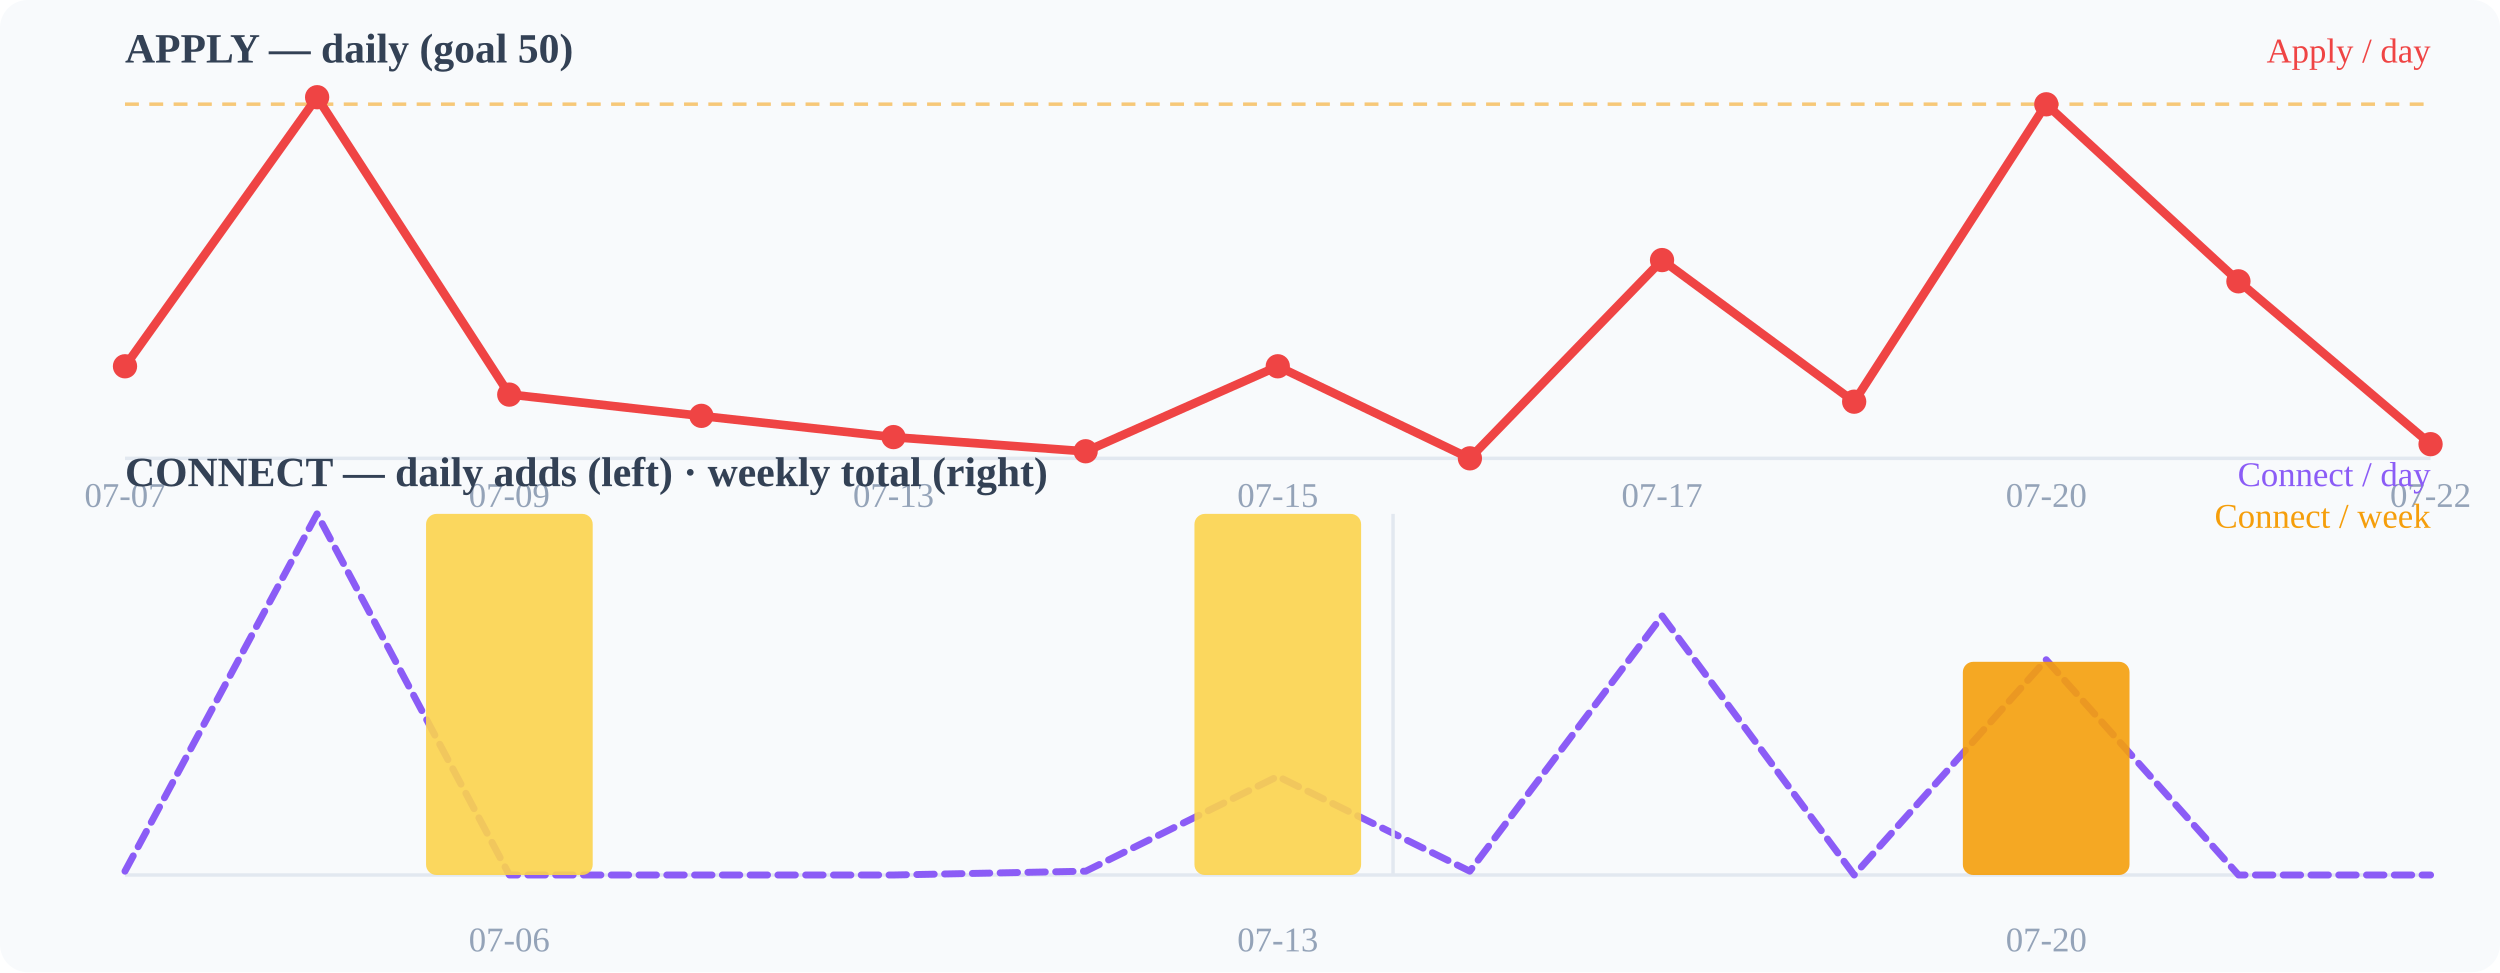
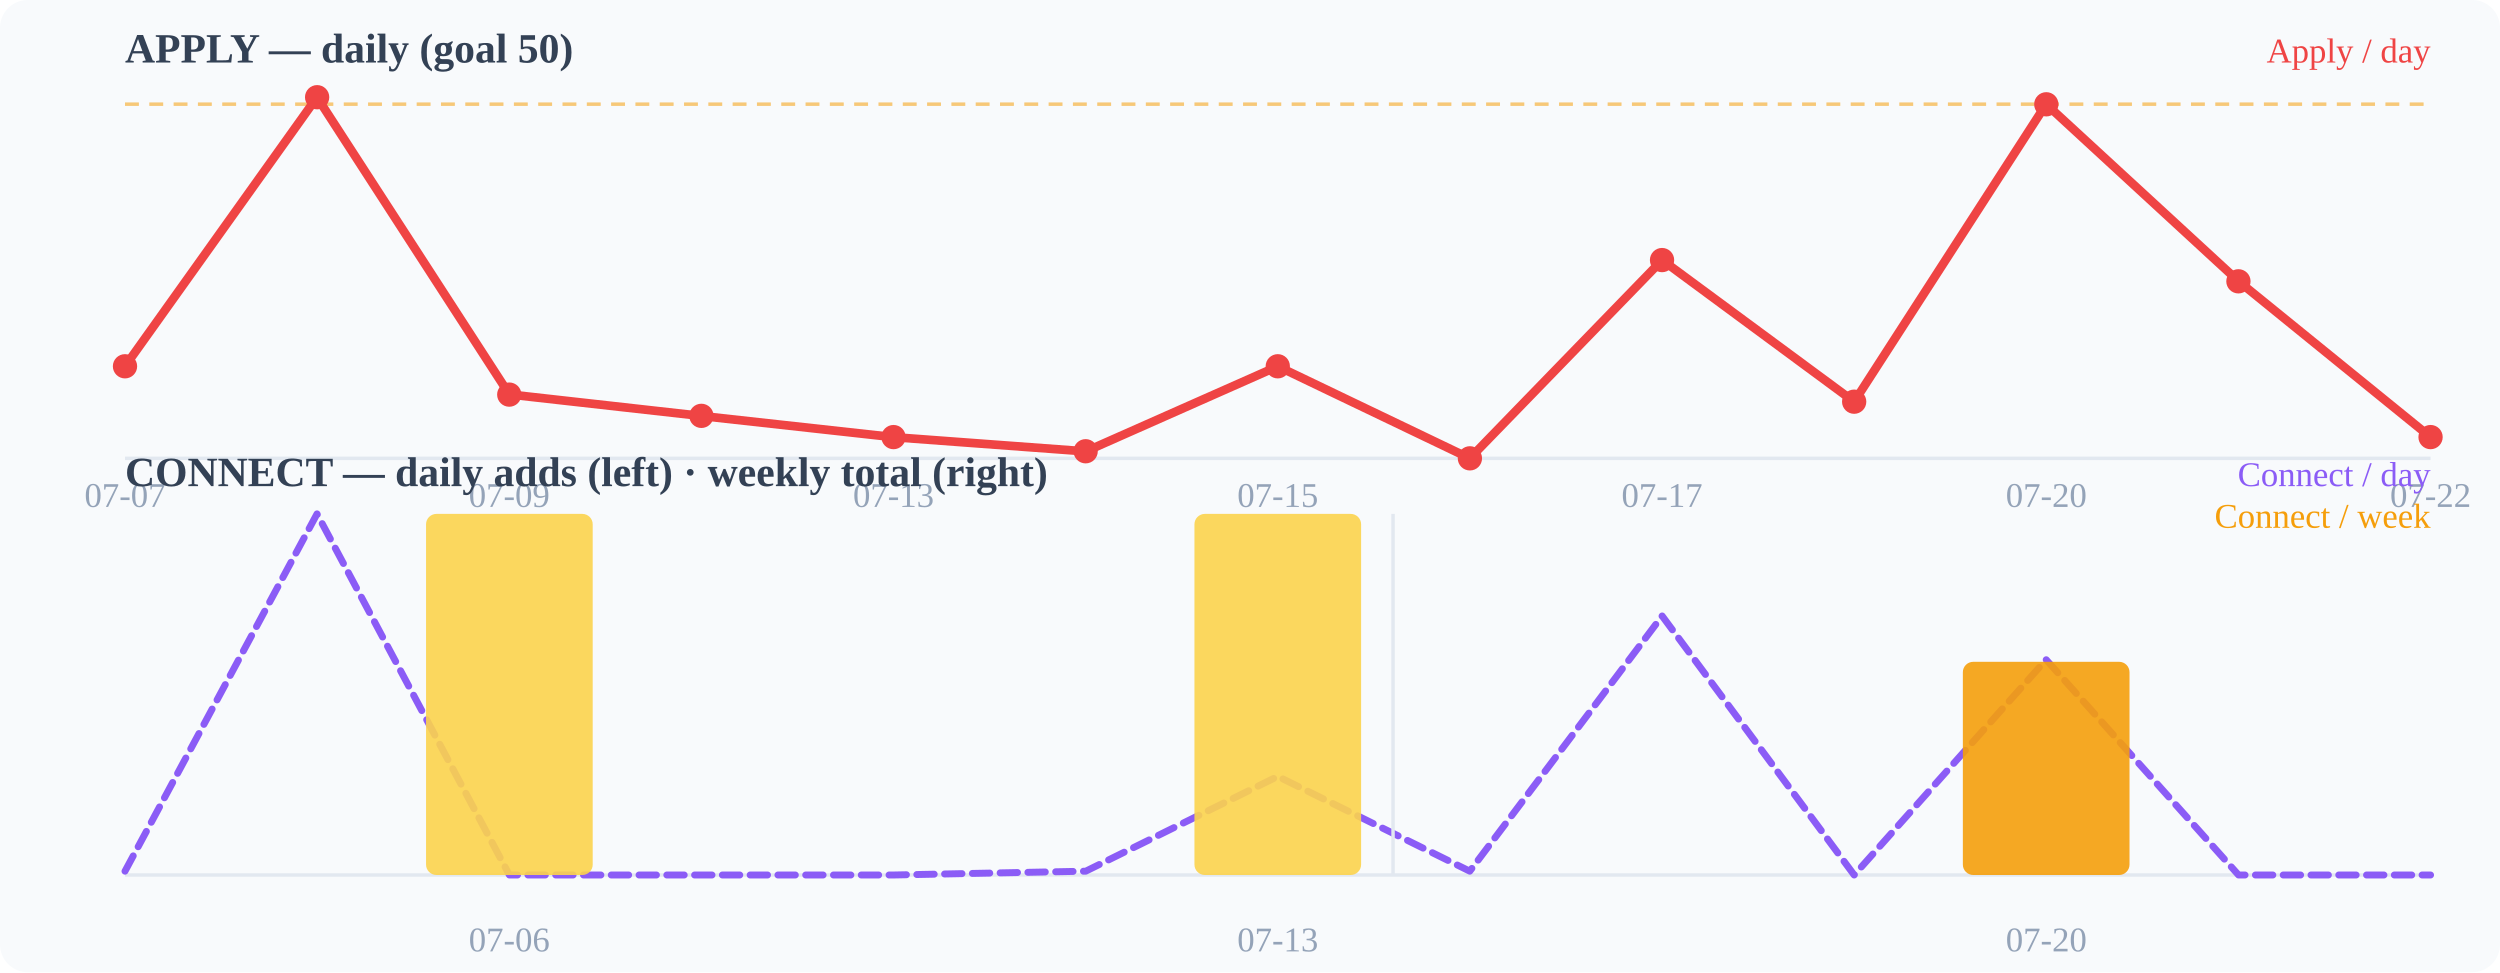
<svg xmlns="http://www.w3.org/2000/svg" width="720" height="280" viewBox="0 0 720 280">
  <rect width="720" height="280" fill="#f8fafc" rx="8" />
  <text x="36" y="18" font-size="12" font-weight="600" fill="#334155">APPLY — daily (goal 50)</text>
  <line x1="36" y1="132" x2="700" y2="132" stroke="#e2e8f0" stroke-width="1" />
  <line x1="36" y1="30.0" x2="700" y2="30.0" stroke="#f59e0b" stroke-width="1" stroke-dasharray="4 3" opacity="0.55" />
-   <polyline points="36.0,105.5 91.3,28.0 146.7,113.6 202.0,119.8 257.3,125.9 312.7,130.0 368.0,105.5 423.3,132.0 478.7,74.9 534.0,115.7 589.3,30.0 644.7,81.0 700.0,127.9" fill="none" stroke="#ef4444" stroke-width="2.5" stroke-linecap="round" stroke-linejoin="round" />
+   <polyline points="36.0,105.5 91.3,28.0 146.7,113.6 202.0,119.8 257.3,125.9 312.7,130.0 368.0,105.5 423.3,132.0 478.7,74.9 534.0,115.7 589.3,30.0 644.7,81.0 700.0,125.9" fill="none" stroke="#ef4444" stroke-width="2.5" stroke-linecap="round" stroke-linejoin="round" />
  <circle cx="36" cy="105.49" r="3.5" fill="#ef4444" />
  <circle cx="91.333" cy="28" r="3.5" fill="#ef4444" />
  <circle cx="146.667" cy="113.647" r="3.5" fill="#ef4444" />
  <circle cx="202" cy="119.765" r="3.5" fill="#ef4444" />
  <circle cx="257.333" cy="125.882" r="3.5" fill="#ef4444" />
  <circle cx="312.667" cy="129.961" r="3.5" fill="#ef4444" />
  <circle cx="368" cy="105.49" r="3.5" fill="#ef4444" />
  <circle cx="423.333" cy="132" r="3.5" fill="#ef4444" />
  <circle cx="478.667" cy="74.902" r="3.5" fill="#ef4444" />
  <circle cx="534" cy="115.686" r="3.5" fill="#ef4444" />
  <circle cx="589.333" cy="30.039" r="3.5" fill="#ef4444" />
  <circle cx="644.667" cy="81.02" r="3.5" fill="#ef4444" />
-   <circle cx="700" cy="127.922" r="3.5" fill="#ef4444" />
+   <circle cx="700" cy="125.882" r="3.5" fill="#ef4444" />
  <text x="36" y="146" font-size="10" fill="#94a3b8" text-anchor="middle">07-07</text>
  <text x="146.667" y="146" font-size="10" fill="#94a3b8" text-anchor="middle">07-09</text>
  <text x="257.333" y="146" font-size="10" fill="#94a3b8" text-anchor="middle">07-13</text>
  <text x="368" y="146" font-size="10" fill="#94a3b8" text-anchor="middle">07-15</text>
  <text x="478.667" y="146" font-size="10" fill="#94a3b8" text-anchor="middle">07-17</text>
  <text x="589.333" y="146" font-size="10" fill="#94a3b8" text-anchor="middle">07-20</text>
  <text x="700" y="146" font-size="10" fill="#94a3b8" text-anchor="middle">07-22</text>
  <text x="36" y="140" font-size="12" font-weight="600" fill="#334155">CONNECT — daily adds (left) · weekly total (right)</text>
  <line x1="36" y1="252" x2="700" y2="252" stroke="#e2e8f0" stroke-width="1" />
  <polyline points="36.0,250.9 91.3,148.0 146.7,252.0 202.0,252.0 257.3,252.0 312.7,250.9 368.0,223.6 423.3,250.9 478.7,177.4 534.0,252.0 589.3,190.0 644.7,252.0 700.0,252.0" fill="none" stroke="#8b5cf6" stroke-width="2" stroke-linecap="round" stroke-linejoin="round" stroke-dasharray="5 3" />
  <rect x="122.7" y="148.0" width="48" height="104.0" rx="3" fill="#fcd34d" opacity="0.9" />
  <rect x="344.0" y="148.0" width="48" height="104.0" rx="3" fill="#fcd34d" opacity="0.9" />
  <rect x="565.3" y="190.6" width="48" height="61.4" rx="3" fill="#f59e0b" opacity="0.9" />
  <line x1="401.2" y1="148" x2="401.2" y2="252" stroke="#e2e8f0" stroke-width="1" />
  <text x="146.667" y="274" font-size="10" fill="#94a3b8" text-anchor="middle">07-06</text>
  <text x="368" y="274" font-size="10" fill="#94a3b8" text-anchor="middle">07-13</text>
  <text x="589.333" y="274" font-size="10" fill="#94a3b8" text-anchor="middle">07-20</text>
  <text x="700" y="18" font-size="10" fill="#ef4444" text-anchor="end">Apply / day</text>
  <text x="700" y="140" font-size="10" fill="#8b5cf6" text-anchor="end">Connect / day</text>
  <text x="700" y="152" font-size="10" fill="#f59e0b" text-anchor="end">Connect / week</text>
</svg>
